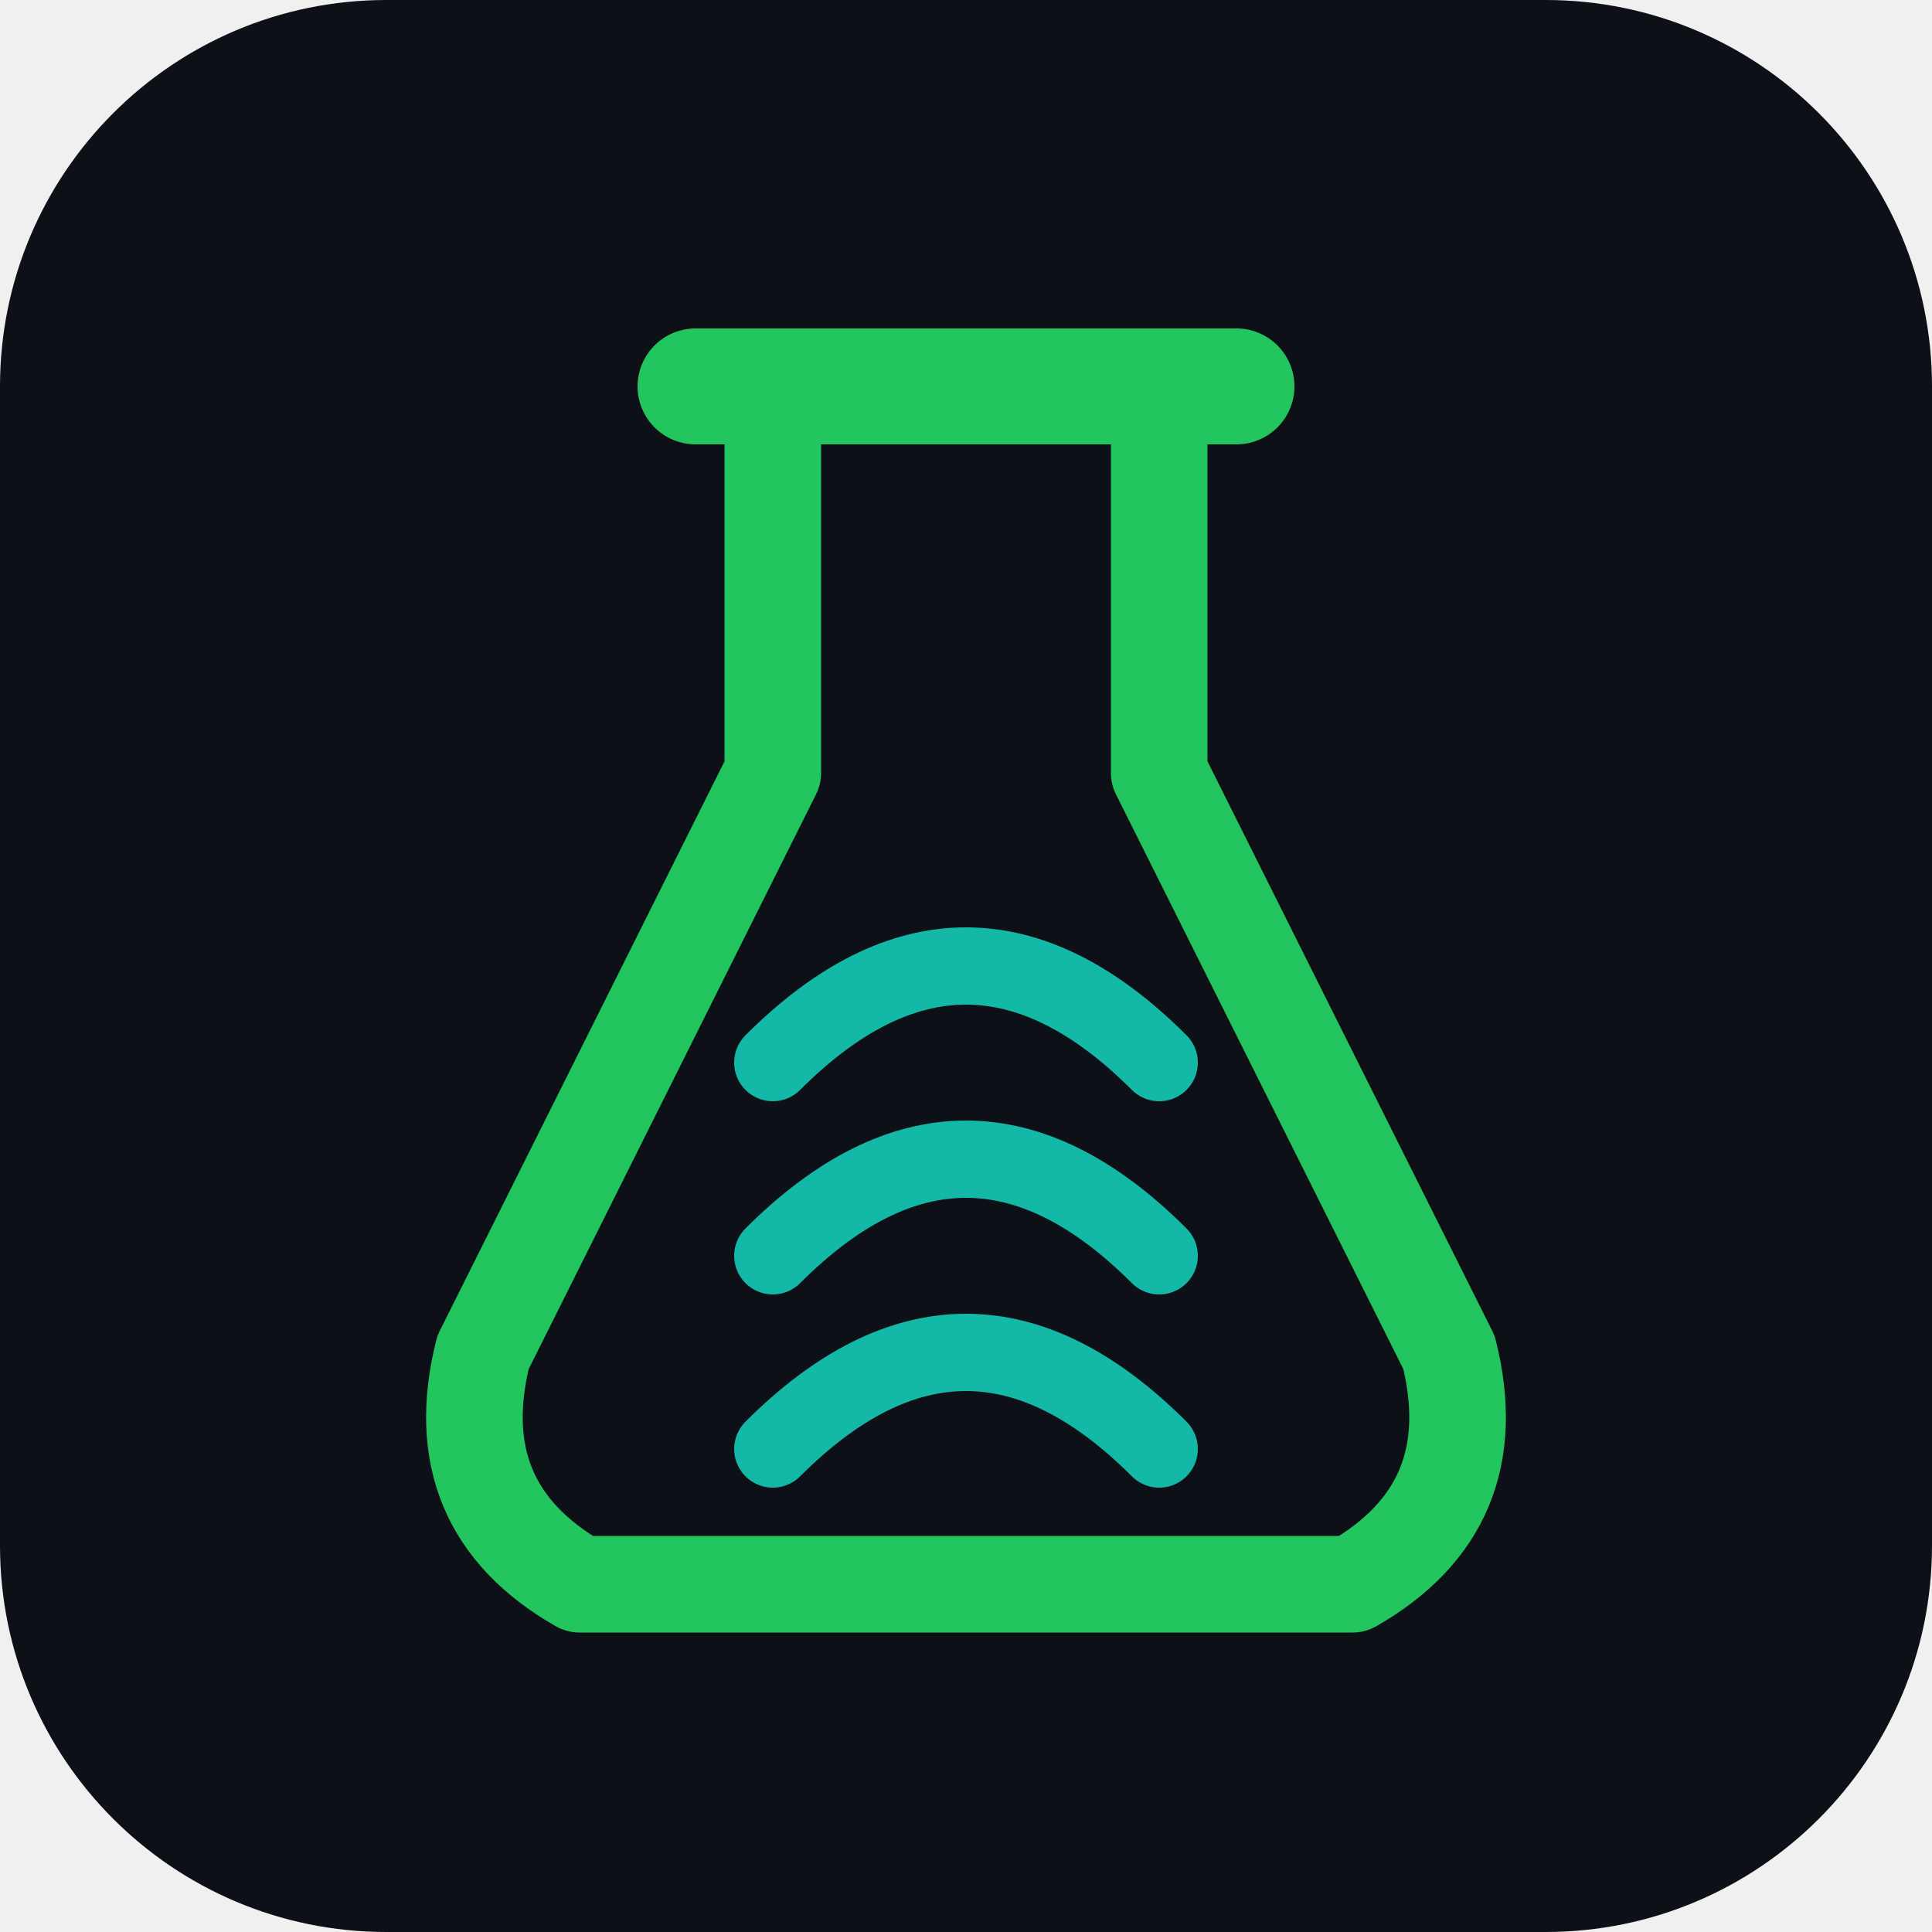
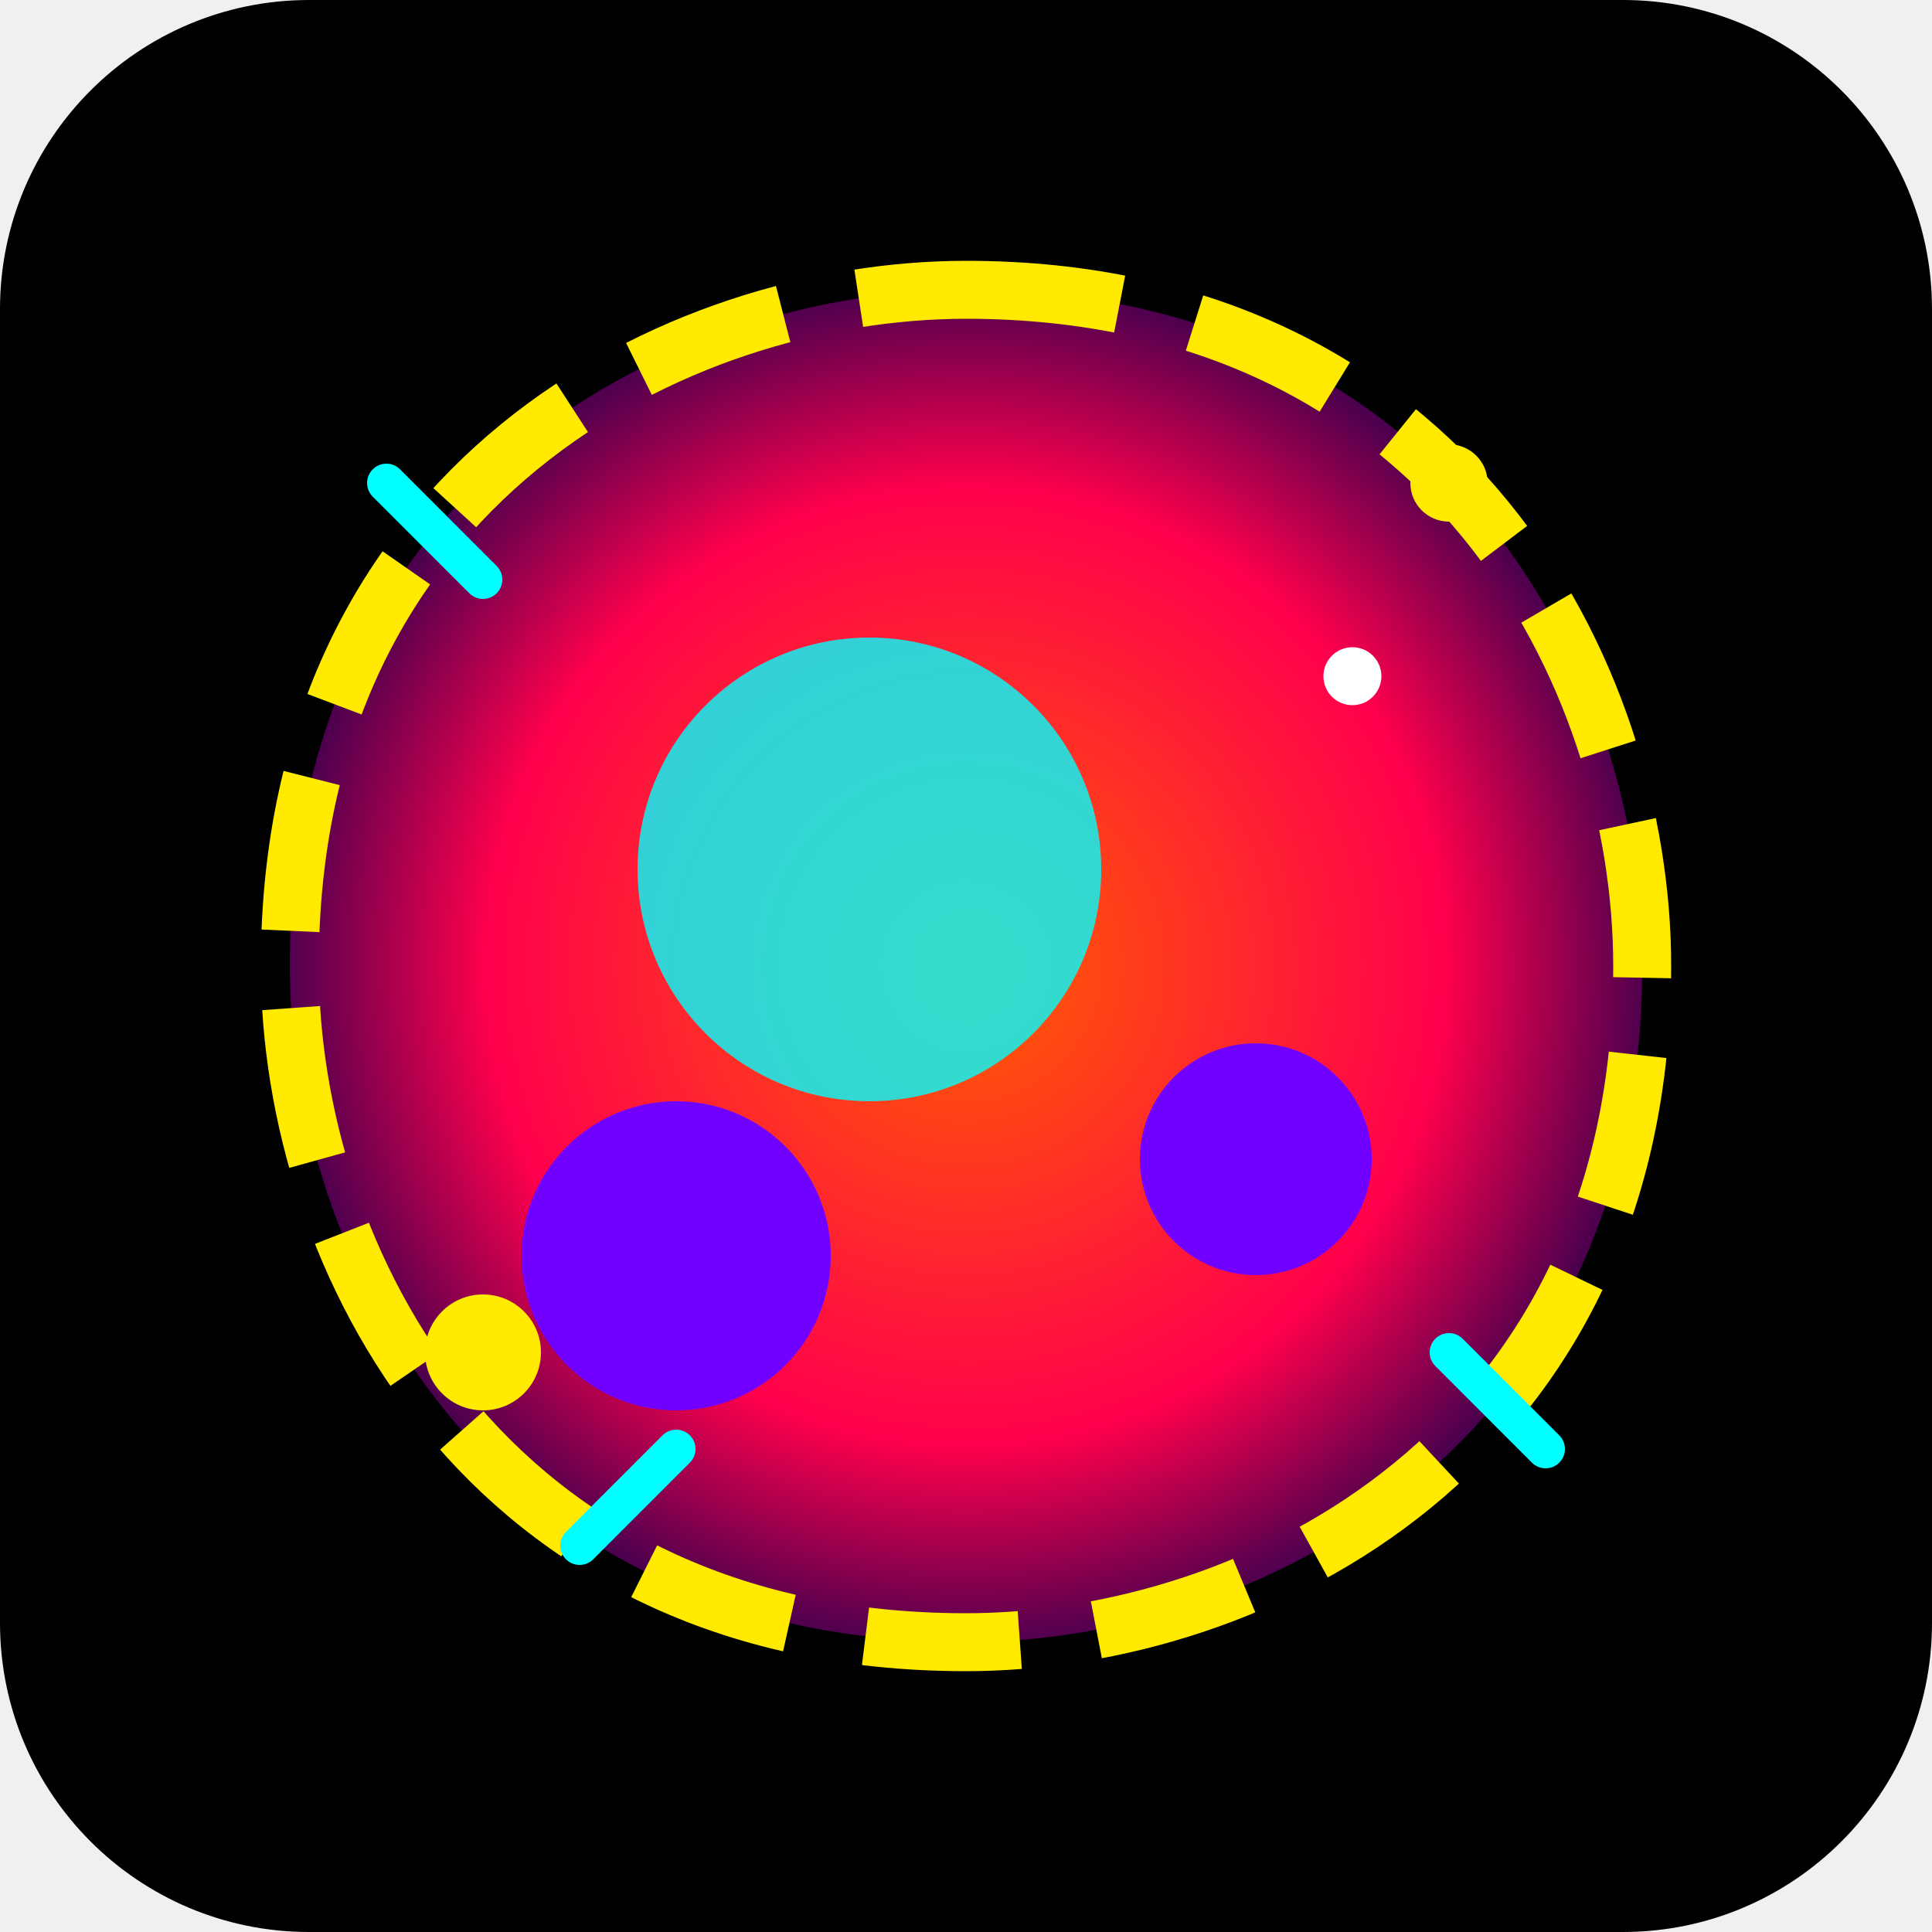
<svg xmlns="http://www.w3.org/2000/svg" viewBox="0 0 100 100">
-   <rect width="100" height="100" rx="20" fill="#0d1117" />
-   <path d="M40 20 L40 40 L25 70 Q23 78 30 82 L70 82 Q77 78 75 70 L60 40 L60 20 Z" fill="none" stroke="#22c55e" stroke-width="5" stroke-linejoin="round" />
-   <line x1="36" y1="20" x2="64" y2="20" stroke="#22c55e" stroke-width="6" stroke-linecap="round" />
-   <path d="M40 55 Q50 45 60 55 M40 65 Q50 55 60 65 M40 75 Q50 65 60 75" stroke="#14b8a6" stroke-width="4" fill="none" stroke-linecap="round" />
+   <defs>
+     <radialGradient id="toxicCell" cx="50%" cy="50%" r="50%">
+       <stop offset="0%" stop-color="#ff5e00" />
+       <stop offset="70%" stop-color="#ff004c" />
+       <stop offset="100%" stop-color="#4a004e" />
+     </radialGradient>
+   </defs>
+   <rect width="100" height="100" rx="16" fill="#000000" />
+   <path d="M50 15 C75 15 85 35 85 50 C85 75 65 85 50 85 C25 85 15 65 15 50 C15 25 35 15 50 15 Z" fill="url(#toxicCell)" stroke="#ffea00" stroke-width="3" stroke-dasharray="8 4" />
+   <circle cx="45" cy="45" r="12" fill="#00ffff" opacity="0.8" />
+   <circle cx="65" cy="60" r="6" fill="#7000ff" />
+   <circle cx="35" cy="65" r="8" fill="#7000ff" />
+   <path d="M20 25 L25 30 M80 75 L75 70 M30 80 L35 75" stroke="#00ffff" stroke-width="2" stroke-linecap="round" />
+   <circle cx="75" cy="25" r="2" fill="#ffea00" />
+   <circle cx="25" cy="70" r="3" fill="#ffea00" />
+   <circle cx="70" cy="35" r="1.5" fill="#ffffff" />
</svg>
